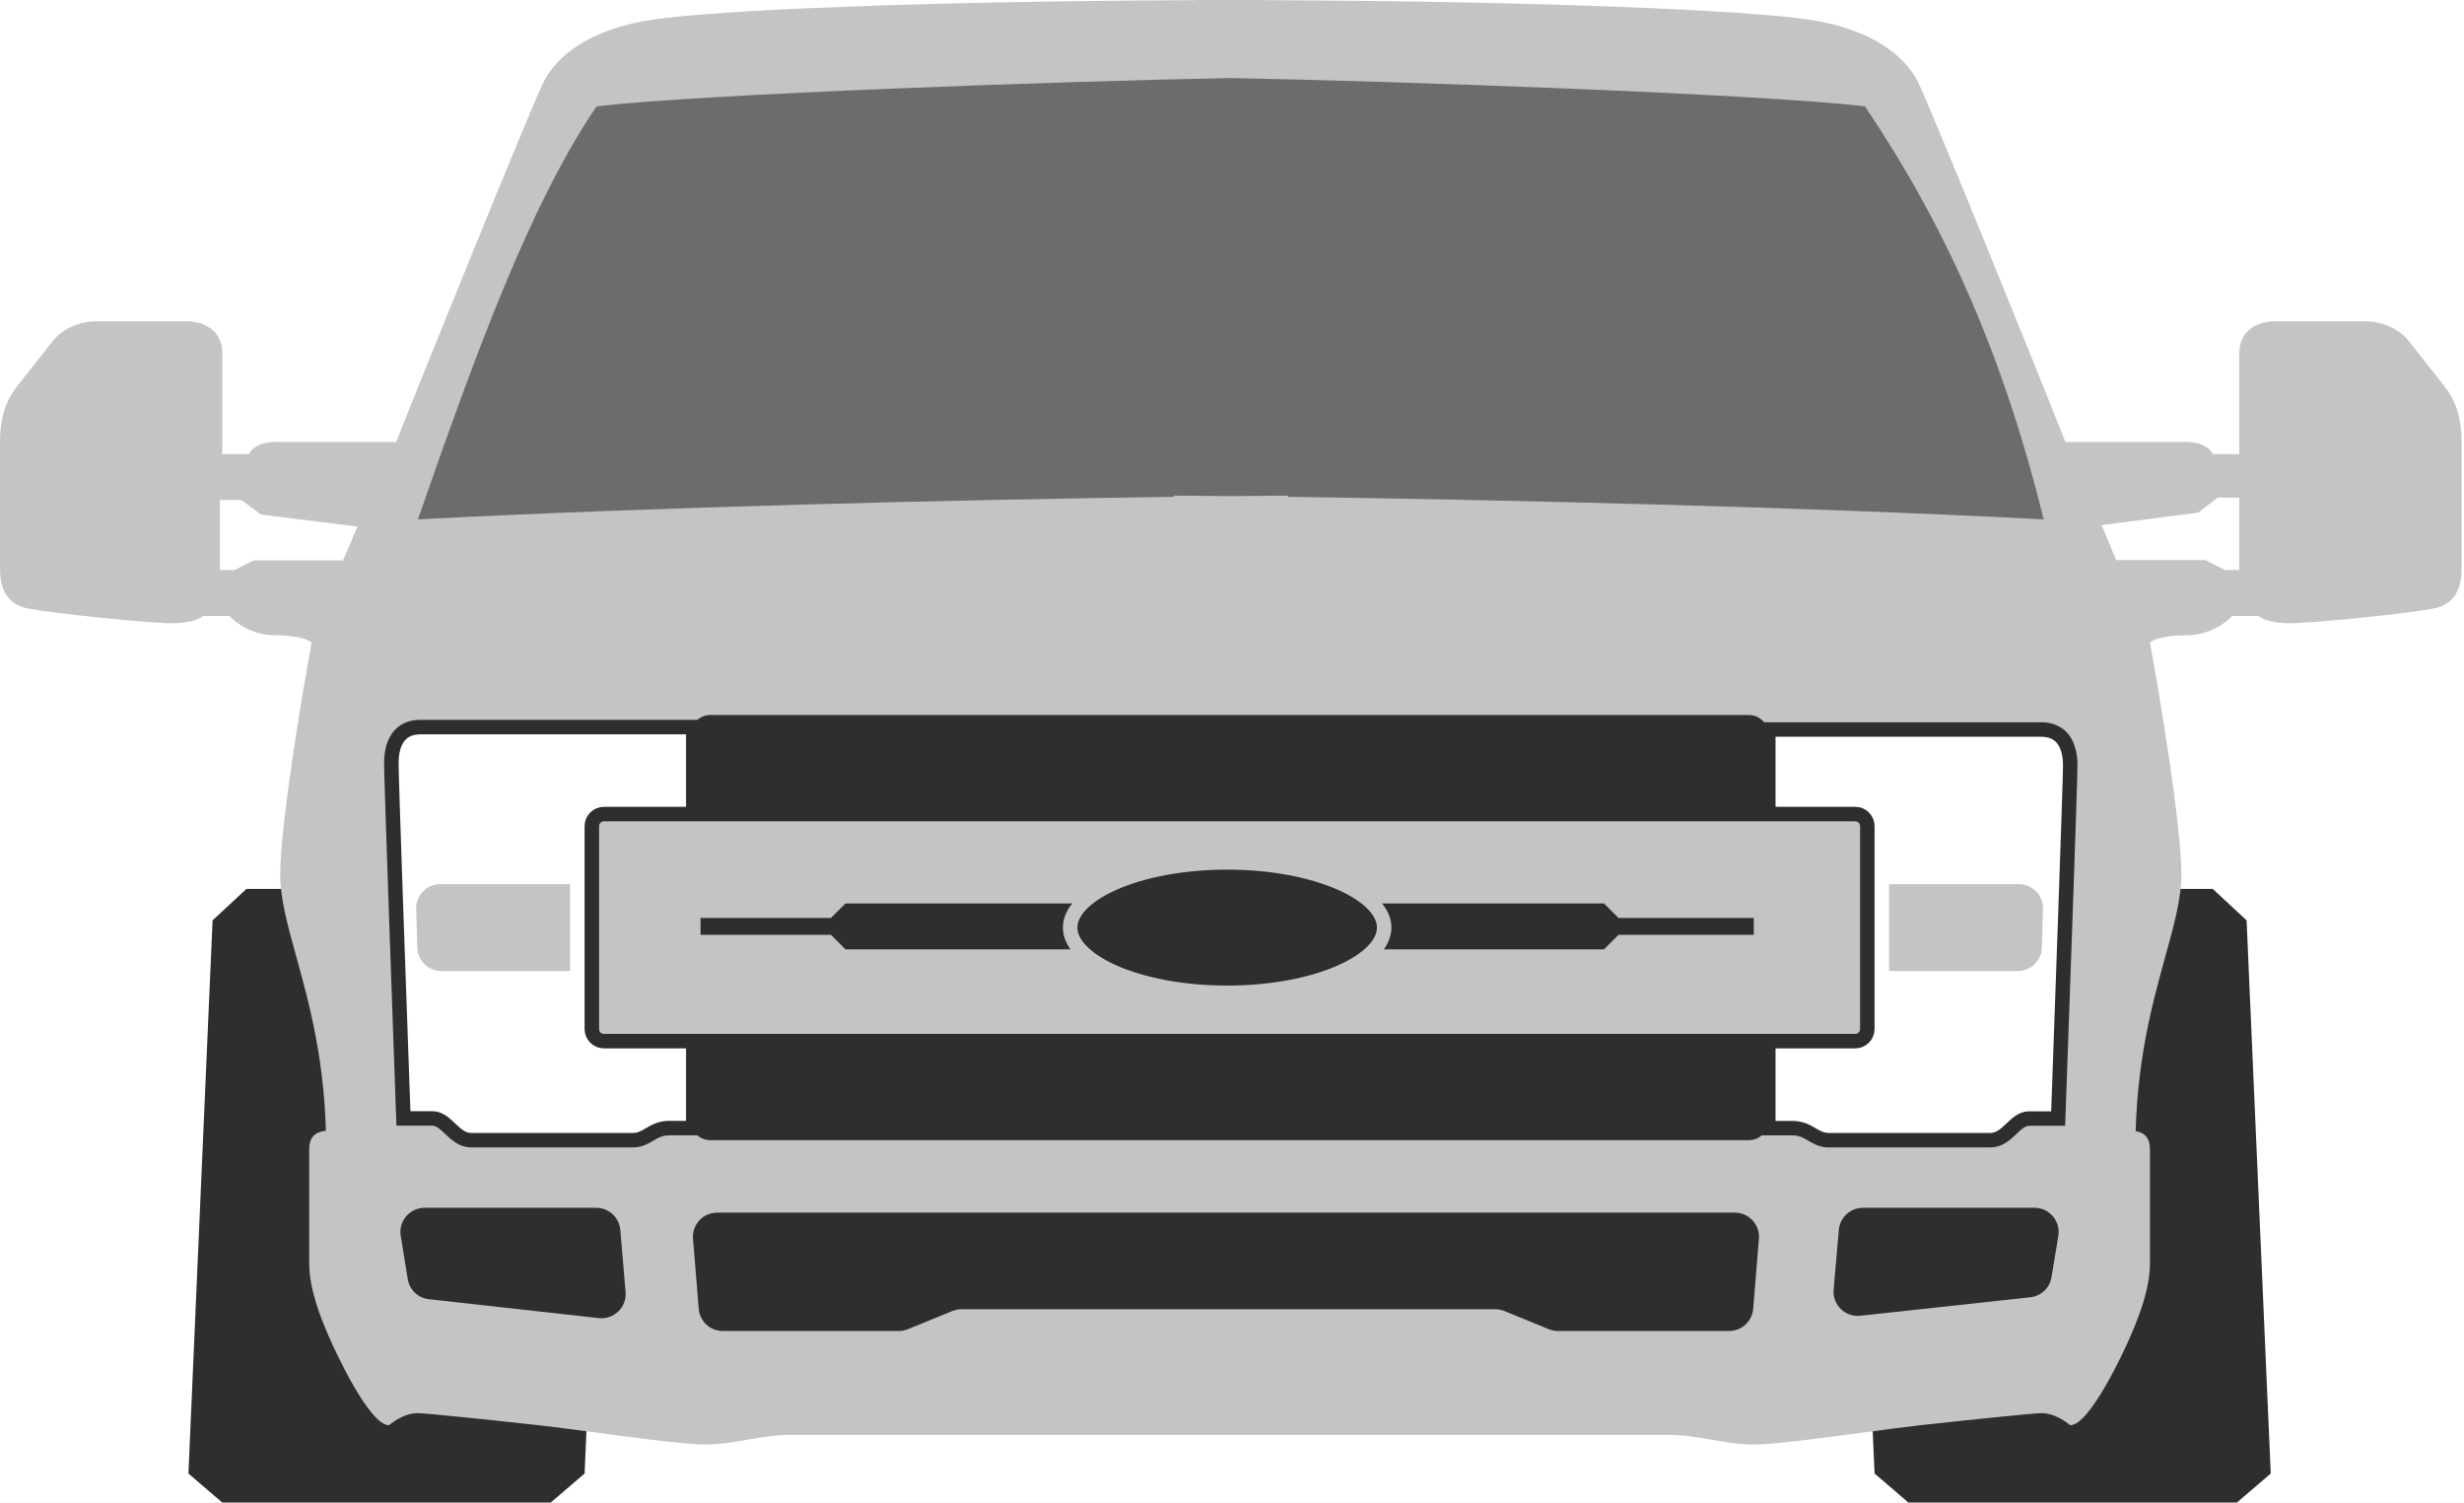
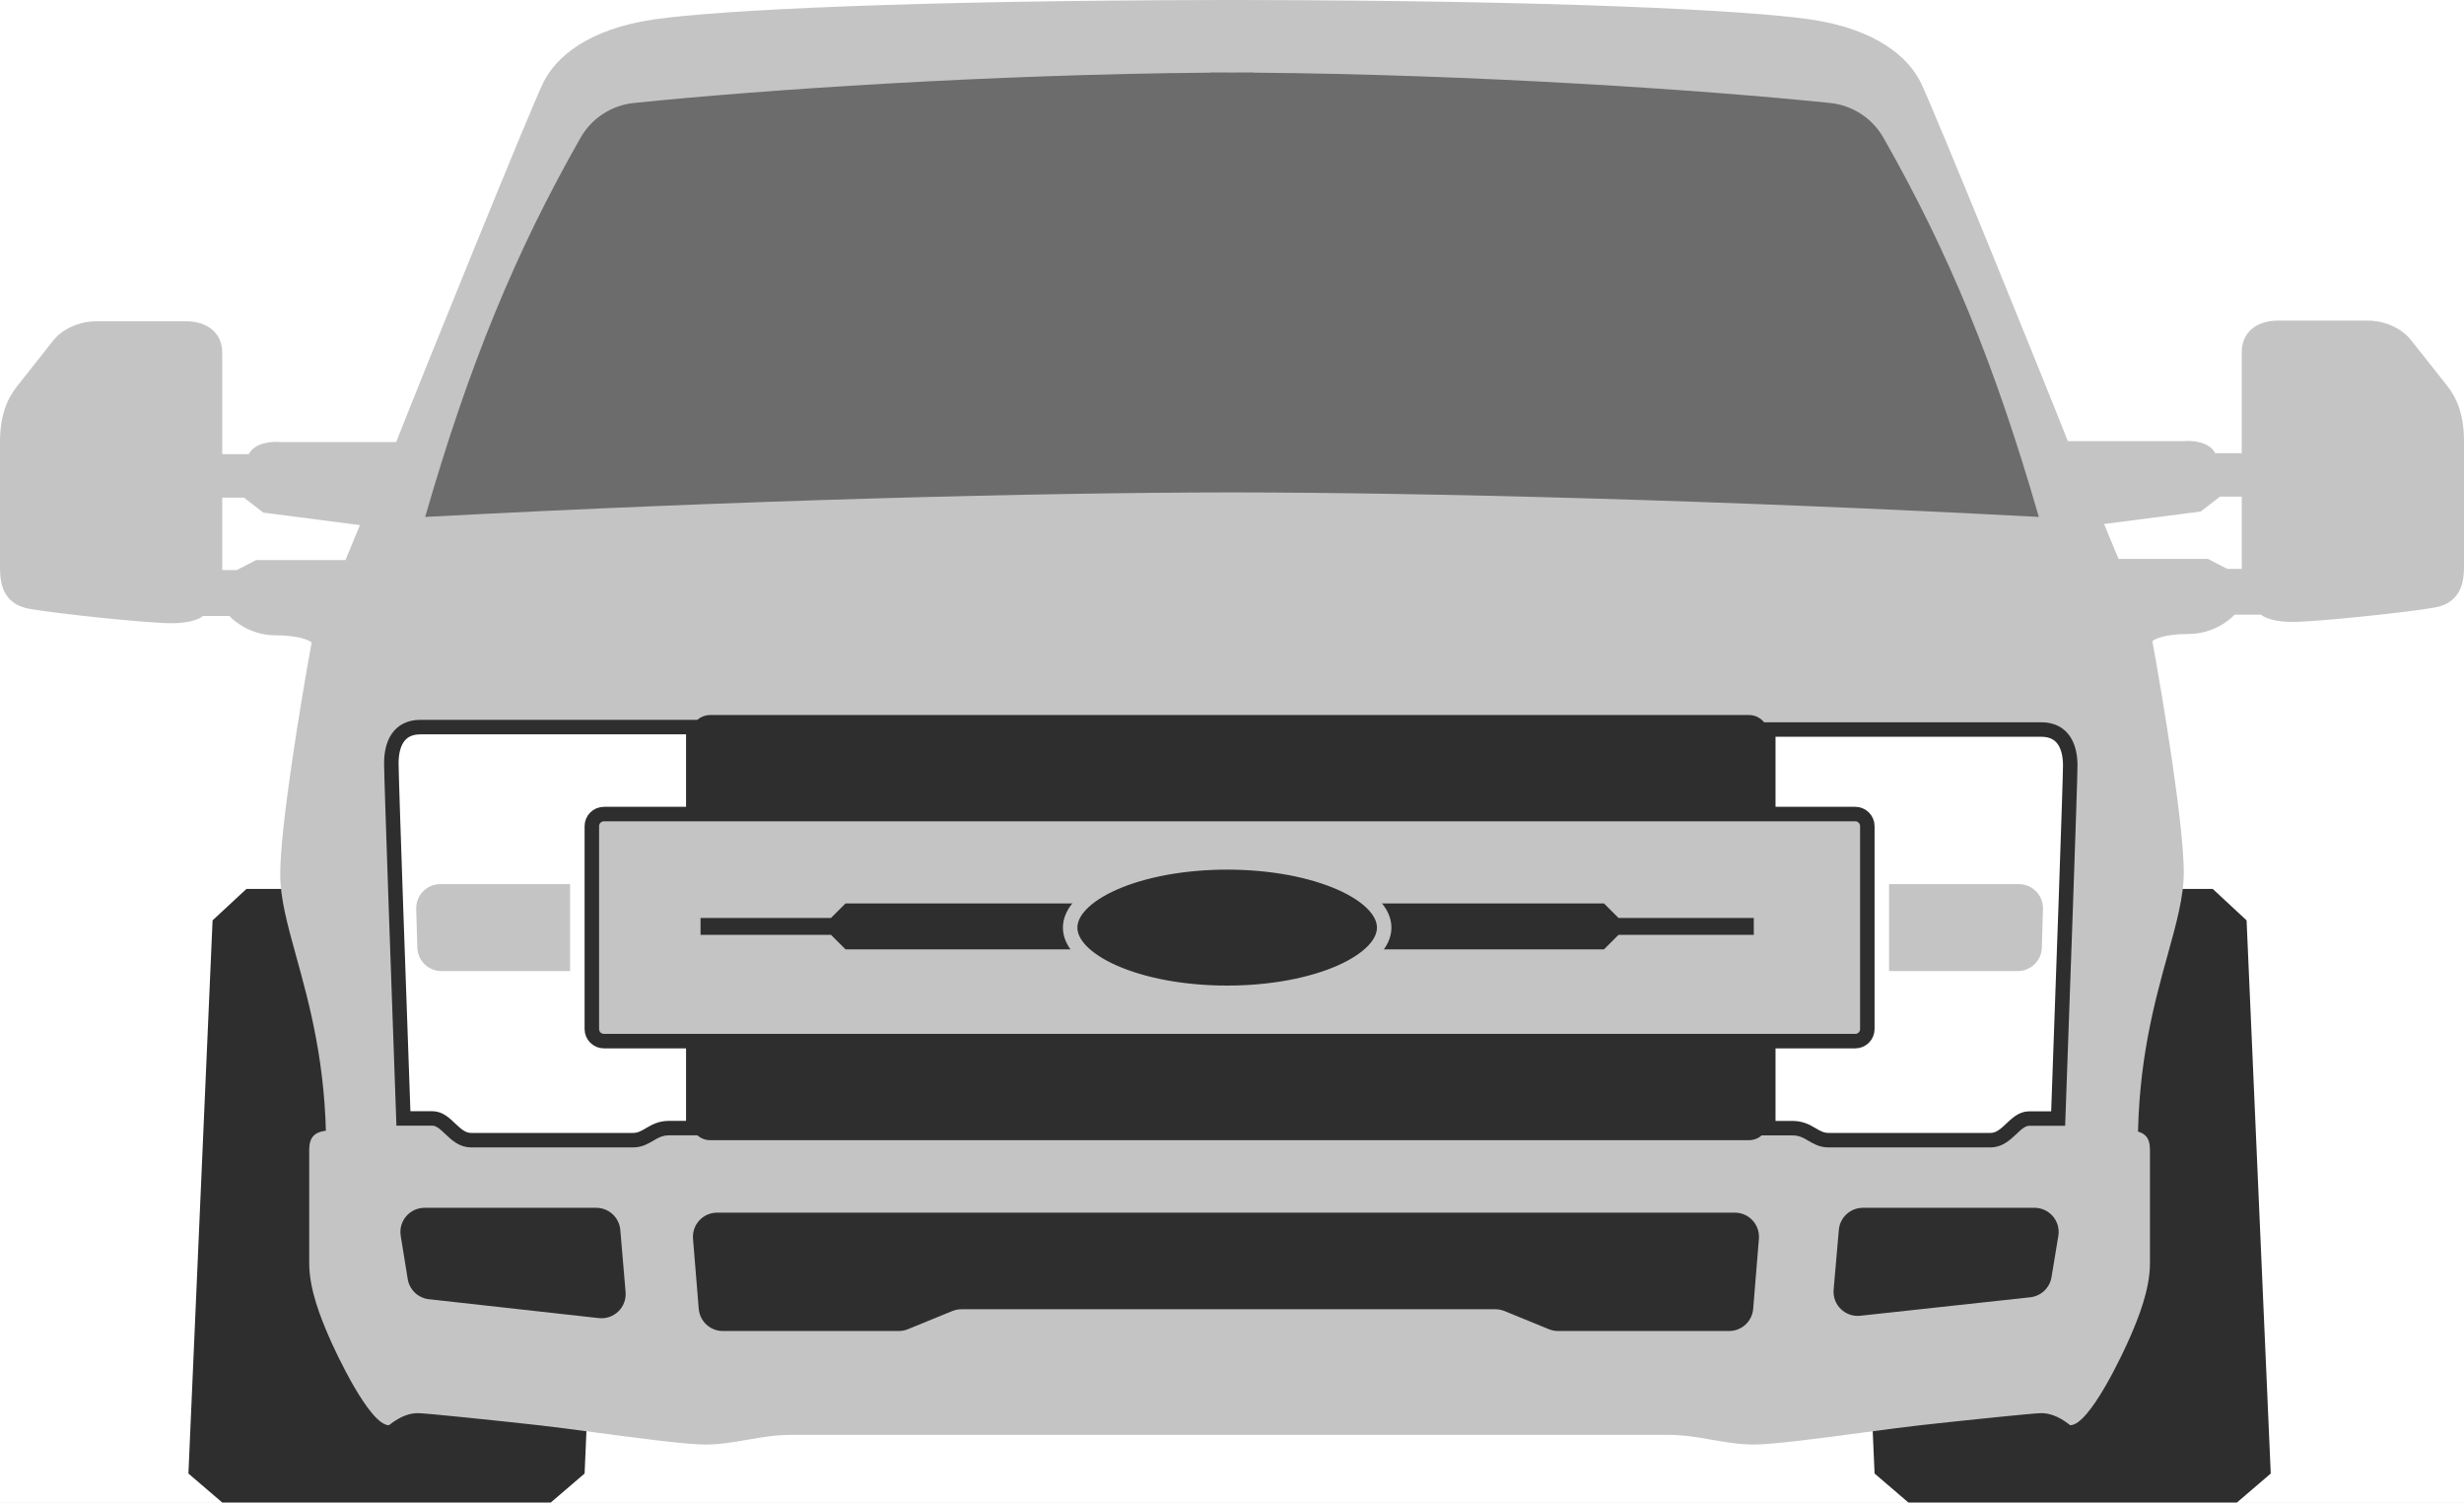
<svg xmlns="http://www.w3.org/2000/svg" width="510" height="311" viewBox="0 0 510 311" fill="none">
-   <g clip-path="url(#clip0_52_91)">
+   <g clip-path="url(#clip0_356_2)">
    <rect width="510" height="311" fill="white" />
    <path d="M114 311H46L39 305L44 190.5L51 184H119L126 190.5L121 305L114 311Z" fill="#2E2E2E" />
    <path d="M463 311H395L388 305L383 190.5L390 184H458L465 190.5L470 305L463 311Z" fill="#2E2E2E" />
-     <path d="M391.672 13H118.394L75 111H433L391.672 13Z" fill="#6C6C6C" />
-     <path fill-rule="evenodd" clip-rule="evenodd" d="M254.75 0.008C257.138 0.003 259.555 0 262 0L262.001 0.032C321.055 0.296 361.035 2.148 374 4C388 6 394.5 12 397 17C399.5 22 422 77.5 427.5 91.5H451.5C453.167 91.333 456.8 91.6 458 94H463.5V73C463.5 69 466.5 66.5 471 66.5H489.5C493 66.5 496.5 68 498.5 70.5C499.5 71.75 500.875 73.5 502.25 75.25C503.625 77 505 78.75 506 80C508 82.5 509.5 86 509.5 91.5V117.5C509.5 120.5 509 125 503.5 126C498 127 479 129 474 129C470 129 468 128 467.5 127.5H462C460.833 128.833 457.3 131.5 452.5 131.5C447.7 131.5 445.5 132.5 445 133C447.167 144.833 451.5 171 451.5 181C451.5 185.98 449.992 191.436 448.178 198.001C445.438 207.914 442 220.355 442 237.5H272.5H237H67.5C67.5 220.355 64.062 207.914 61.322 198.001C59.508 191.436 58 185.98 58 181C58 171 62.333 144.833 64.5 133C64 132.5 61.8 131.5 57 131.5C52.2 131.5 48.667 128.833 47.5 127.5H42C41.5 128 39.5 129 35.5 129C30.5 129 11.5 127 6 126C0.5 125 0 120.5 0 117.5V91.5C0 86 1.5 82.5 3.5 80C4.5 78.75 5.875 77 7.25 75.25C8.625 73.5 10 71.75 11 70.5C13 68 16.5 66.5 20 66.5H38.5C43 66.5 46 69 46 73V94H51.5C52.7 91.6 56.333 91.333 58 91.5H82C87.5 77.5 110 22 112.5 17C115 12 121.5 6 135.5 4C148.465 2.148 188.445 0.296 247.499 0.032L247.5 0C249.945 0 252.362 0.003 254.75 0.008ZM254.75 16.154C220.33 16.802 146.024 19.401 123.5 22C109.5 42.5 98 74.5 86.5 107.5C135.376 104.947 197.555 103.458 242.953 102.839L242.965 102.582C246.688 102.611 250.626 102.648 254.75 102.693C258.874 102.648 262.812 102.611 266.535 102.582L266.547 102.839C311.945 103.458 374.124 104.947 423 107.5C414.5 73 402.5 46.5 386 22C363.476 19.401 289.17 16.802 254.75 16.154ZM45.5 118V103.5H50L54 106.5L74 109L71 116H52.5L48.5 118H45.5ZM463.5 103V118H460.5L456.5 115.931H438L435 108.69L455 106.103L459 103H463.5Z" fill="#C4C4C4" />
+     <path fill-rule="evenodd" clip-rule="evenodd" d="M255.002 0.001C255.995 0 256.995 0 258 0V0.005C321.481 0.121 360.923 2.056 374.5 3.992C388.5 5.987 395 11.975 397.5 16.964C400 21.954 422.5 77.337 428 91.307H452C453.667 91.141 457.3 91.407 458.5 93.802H464V72.846C464 68.855 467 66.36 471.5 66.36H490C493.5 66.36 497 67.857 499 70.352C500 71.599 501.374 73.344 502.749 75.09L502.75 75.092C504.125 76.838 505.5 78.584 506.5 79.832C508.5 82.326 510 85.819 510 91.307V117.253C510 120.246 509.5 124.737 504 125.735C498.5 126.733 479.5 128.728 474.5 128.728C470.5 128.728 468.5 127.731 468 127.232H462.5C461.333 128.562 457.8 131.223 453 131.223C448.2 131.223 446 132.221 445.5 132.72C447.667 144.528 452 170.64 452 180.619C452 185.589 450.492 191.033 448.678 197.585C445.938 207.477 442.5 219.891 442.5 237H258V237.5H67.5C67.5 220.355 64.062 207.914 61.322 198.001C59.508 191.436 58 185.98 58 181C58 171 62.333 144.833 64.5 133C64 132.5 61.8 131.5 57 131.5C52.2 131.5 48.667 128.833 47.5 127.5H42C41.5 128 39.5 129 35.5 129C30.5 129 11.5 127 6 126C0.5 125 0 120.5 0 117.5V91.5C0 86 1.5 82.5 3.5 80C4.5 78.75 5.875 77 7.25 75.25C8.625 73.5 10 71.75 11 70.5C13 68 16.5 66.5 20 66.5H38.5C43 66.5 46 69 46 73V94H51.5C52.7 91.6 56.333 91.333 58 91.5H82C87.5 77.5 110 22 112.5 17C115 12 121.5 6 135.5 4C149.077 2.06 188.519 0.121 252 0.005V0C253.006 0 254.007 0 255.002 0.001ZM46 118V103H50.5L54.5 106.103L74.5 108.69L71.5 115.931H53L49 118H46ZM464 117.752V102.783H459.5L455.5 105.88L435.5 108.461L438.5 115.687H457L461 117.752H464Z" fill="#C4C4C4" />
    <path fill-rule="evenodd" clip-rule="evenodd" d="M68.5 234C65 234 64 235.5 64 238V261.5C64 267 66.5 273 68 276.5C69.5 280 76.5 295 80.5 295C83 293 85 292.5 86.5 292.5C88 292.5 102.5 294 111.5 295C114.5 295.333 118.667 295.889 123.111 296.481C132 297.667 142 299 146 299C149 299 151.875 298.5 154.75 298C157.625 297.5 160.5 297 163.5 297H238H271H345.5C348.5 297 351.375 297.5 354.25 298C357.125 298.5 360 299 363 299C367 299 377 297.667 385.889 296.481C390.333 295.889 394.5 295.333 397.5 295C406.5 294 421 292.5 422.5 292.5C424 292.5 426 293 428.5 295C432.5 295 439.5 280 441 276.5C442.5 273 445 267 445 261.5V238C445 235.5 444 234 440.5 234H271H238H68.5Z" fill="#C4C4C4" />
    <path d="M87.876 250H123.407C126.005 250 128.169 251.988 128.389 254.576L129.484 267.434C129.751 270.574 127.082 273.176 123.95 272.828L88.775 268.919C86.544 268.672 84.751 266.967 84.392 264.75L82.941 255.8C82.447 252.759 84.795 250 87.876 250Z" fill="#2E2E2E" />
    <path d="M421.103 250H385.584C382.991 250 380.828 251.983 380.603 254.567L379.527 266.938C379.254 270.077 381.917 272.683 385.049 272.342L420.228 268.517C422.458 268.274 424.254 266.576 424.62 264.363L426.036 255.817C426.541 252.771 424.191 250 421.103 250Z" fill="#2E2E2E" />
    <path d="M359.075 251H148.425C145.503 251 143.204 253.495 143.441 256.407L144.625 270.907C144.837 273.502 147.005 275.5 149.608 275.5H186.017C186.666 275.5 187.309 275.374 187.91 275.128L197.09 271.372C197.691 271.126 198.334 271 198.983 271H309.517C310.166 271 310.809 271.126 311.41 271.372L320.59 275.128C321.191 275.374 321.834 275.5 322.483 275.5H357.892C360.495 275.5 362.663 273.502 362.875 270.907L364.059 256.407C364.296 253.495 361.997 251 359.075 251Z" fill="#2E2E2E" />
    <path d="M87 150.5H143.5V233.5H138.5C135 233.5 134 236 131 236H97.5C94 236 92.5 231.5 89.5 231.5H83.5C82.667 208.333 81 161.2 81 158C81 154 82.5 150.5 87 150.5Z" fill="white" stroke="#2E2E2E" stroke-width="3" />
+     <path d="M86.147 188.143C86.067 185.327 88.328 183 91.145 183H118V201H91.375C88.669 201 86.454 198.848 86.377 196.143L86.147 188.143Z" fill="#C4C4C4" />
    <path d="M422.5 151H366V233.515H371C374.5 233.515 375.5 236 378.5 236H412C415.5 236 417 231.526 420 231.526H426C426.833 208.495 428.5 161.637 428.5 158.456C428.5 154.48 427 151 422.5 151Z" fill="white" stroke="#2E2E2E" stroke-width="3" />
+     <path d="M422.853 188.143C422.933 185.327 420.672 183 417.855 183H391V201H417.625C420.331 201 422.546 198.848 422.623 196.143L422.853 188.143Z" fill="#C4C4C4" />
    <rect x="143" y="148" width="223" height="88" rx="4" fill="#2E2E2E" />
    <rect x="122.5" y="168.5" width="264" height="47" rx="2.5" fill="#C4C4C4" stroke="#2E2E2E" stroke-width="3" />
    <path d="M172 190H145V193.5H172L175 196.5H332L335 193.5H363V190H335L332 187H175L172 190Z" fill="#2E2E2E" />
    <path d="M286.5 192C286.5 193.579 285.781 195.199 284.245 196.801C282.703 198.41 280.399 199.927 277.436 201.234C271.515 203.846 263.231 205.5 254 205.5C244.769 205.5 236.485 203.846 230.564 201.234C227.601 199.927 225.297 198.41 223.755 196.801C222.219 195.199 221.5 193.579 221.5 192C221.5 190.421 222.219 188.801 223.755 187.199C225.297 185.59 227.601 184.073 230.564 182.766C236.485 180.154 244.769 178.5 254 178.5C263.231 178.5 271.515 180.154 277.436 182.766C280.399 184.073 282.703 185.59 284.245 187.199C285.781 188.801 286.5 190.421 286.5 192Z" fill="#2E2E2E" stroke="#C4C4C4" stroke-width="3" />
-     <path d="M86.147 188.143C86.067 185.327 88.328 183 91.145 183H118V201H91.375C88.669 201 86.454 198.848 86.377 196.143L86.147 188.143Z" fill="#C4C4C4" />
-     <path d="M422.853 188.143C422.933 185.327 420.672 183 417.855 183H391V201H417.625C420.331 201 422.546 198.848 422.623 196.143L422.853 188.143Z" fill="#C4C4C4" />
+     <path fill-rule="evenodd" clip-rule="evenodd" d="M250.478 15.038C204.872 15.419 157.788 18.578 131.23 21.311C126.592 21.788 122.476 24.454 120.169 28.505C106.716 52.13 97.148 75.292 88 107C153.959 103.487 215.544 101.957 255 101.918C294.456 101.957 356.041 103.487 422 107C412.852 75.292 403.284 52.13 389.831 28.505C387.524 24.454 383.408 21.788 378.77 21.311C352.212 18.578 305.128 15.419 259.522 15.038C259.514 15.025 259.505 15.013 259.497 15C258.001 15 256.502 15.003 255 15.01C253.498 15.003 251.999 15 250.503 15C250.495 15.013 250.486 15.025 250.478 15.038Z" fill="#6C6C6C" />
  </g>
  <defs>
-     <clipPath id="clip0_52_91">
+     <clipPath id="clip0_356_2">
      <rect width="510" height="311" fill="white" />
    </clipPath>
  </defs>
</svg>
